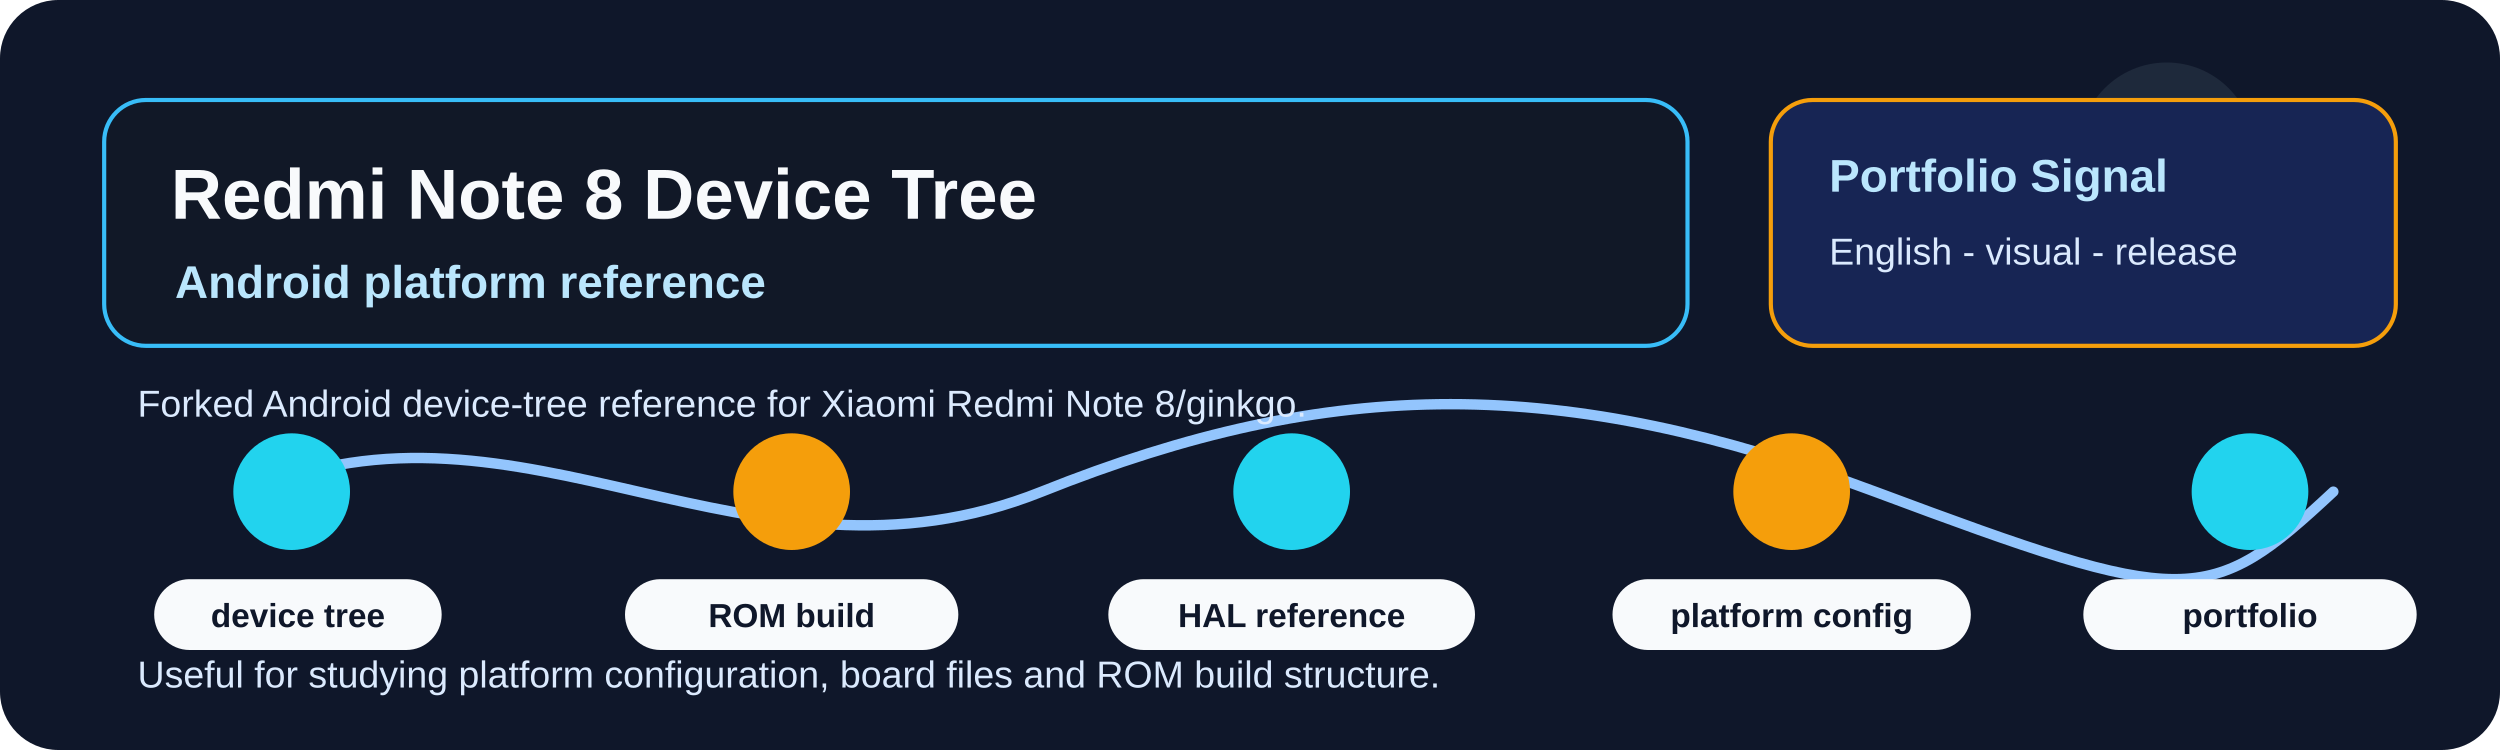
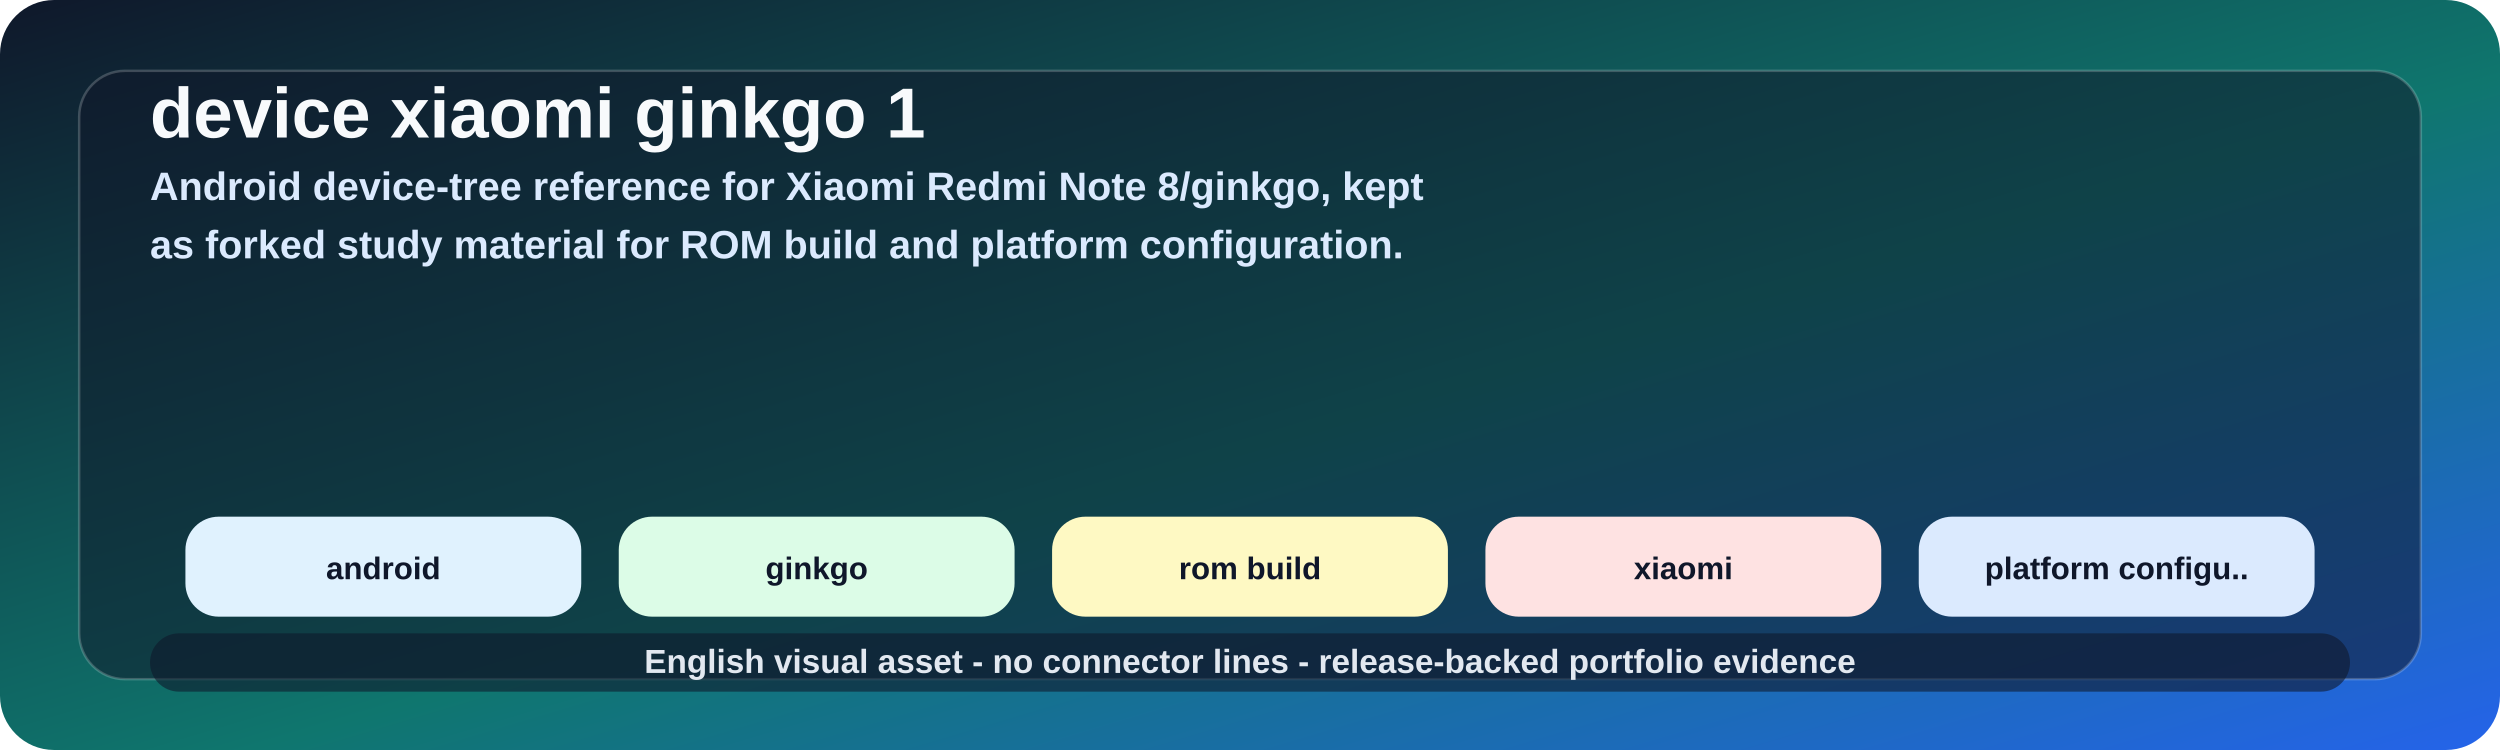
<svg xmlns="http://www.w3.org/2000/svg" width="1200" height="360" viewBox="0 0 1200 360" role="img" aria-labelledby="title desc">
-   <style>
-     .bg { fill: #0f172a; }
-     .panel { fill: #111827; stroke: #38bdf8; stroke-width: 2; }
-     .panel2 { fill: #172554; stroke: #f59e0b; stroke-width: 2; }
-     .title { font: 800 34px Segoe UI, Arial, sans-serif; fill: #f8fafc; }
-     .subtitle { font: 600 22px Segoe UI, Arial, sans-serif; fill: #bae6fd; }
-     .body { font: 500 18px Segoe UI, Arial, sans-serif; fill: #dbeafe; }
-     .small { font: 700 16px Segoe UI, Arial, sans-serif; fill: #0f172a; }
-     .chip { fill: #f8fafc; }
-     .node { fill: #22d3ee; }
-     .node2 { fill: #f59e0b; }
-     .wire { stroke: #93c5fd; stroke-width: 5; stroke-linecap: round; }
-     .pulse { animation: pulse 2.4s ease-in-out infinite; transform-origin: center; }
-     @keyframes pulse { 0%, 100% { opacity: .55; transform: scale(.96); } 50% { opacity: 1; transform: scale(1.04); } }
-   </style>
-   <rect class="bg" width="1200" height="360" rx="28" />
-   <circle cx="1040" cy="72" r="42" fill="#1e293b" />
-   <circle class="pulse" cx="1040" cy="72" r="24" fill="#38bdf8" opacity=".85" />
-   <rect x="50" y="48" width="760" height="118" rx="20" class="panel" />
-   <text x="82" y="105" class="title">Redmi Note 8 Device Tree</text>
-   <text x="84" y="143" class="subtitle">Android platform reference</text>
-   <rect x="850" y="48" width="300" height="118" rx="20" class="panel2" />
-   <text x="878" y="92" class="subtitle">Portfolio Signal</text>
-   <text x="878" y="127" class="body">English - visual - release</text>
-   <path d="M120 236 C 250 180, 360 292, 500 236 S 750 180, 900 236 S 1060 292, 1120 236" class="wire" fill="none" />
+   <defs>
+     <linearGradient id="bg" x1="0" y1="0" x2="1" y2="1">
+       <stop offset="0%" stop-color="#0f172a" />
+       <stop offset="55%" stop-color="#0f766e" />
+       <stop offset="100%" stop-color="#2563eb" />
+     </linearGradient>
+     <style>
+       .title { font: 800 34px Segoe UI, Arial, sans-serif; fill: #f8fafc; letter-spacing: 0; }
+       .subtitle { font: 650 19px Segoe UI, Arial, sans-serif; fill: #dbeafe; letter-spacing: 0; }
+       .chipText { font: 800 15px Segoe UI, Arial, sans-serif; fill: #0f172a; letter-spacing: 0; }
+       .caption { font: 700 16px Segoe UI, Arial, sans-serif; fill: #e2e8f0; letter-spacing: 0; }
+       .panel { fill: rgba(15,23,42,.54); stroke: rgba(255,255,255,.20); stroke-width: 1.2; }
+       .pulse { animation: pulse 3.4s ease-in-out infinite; transform-origin: center; }
+       .soft { animation: soft 4.8s ease-in-out infinite; transform-origin: center; }
+       @keyframes pulse { 0%, 100% { opacity: .78; transform: scale(.99); } 50% { opacity: 1; transform: scale(1.02); } }
+       @keyframes soft { 0%, 100% { opacity: .68; } 50% { opacity: 1; } }
+     </style>
+   </defs>
+   <rect width="1200" height="360" rx="26" fill="url(#bg)" />
+   <rect x="38" y="34" width="1124" height="292" rx="22" class="panel" />
+   <text x="72" y="66" class="title">device xiaomi ginkgo 1</text>
+   <text x="72" y="96" class="subtitle">Android device-tree reference for Xiaomi Redmi Note 8/ginkgo, kept</text>
+   <text x="72" y="124" class="subtitle">as forked study material for ROM build and platform configuration.</text>
  <g>
-     <circle class="node pulse" cx="140" cy="236" r="28" />
-     <circle class="node2 pulse" cx="380" cy="236" r="28" />
-     <circle class="node pulse" cx="620" cy="236" r="28" />
-     <circle class="node2 pulse" cx="860" cy="236" r="28" />
-     <circle class="node pulse" cx="1080" cy="236" r="28" />
+     <g class="pulse">
+       <rect x="89" y="248" width="190" height="48" rx="16" fill="#e0f2fe" />
+       <text x="184.0" y="278" text-anchor="middle" class="chipText">android</text>
+     </g>
+     <g class="pulse">
+       <rect x="297" y="248" width="190" height="48" rx="16" fill="#dcfce7" />
+       <text x="392.0" y="278" text-anchor="middle" class="chipText">ginkgo</text>
+     </g>
+     <g class="pulse">
+       <rect x="505" y="248" width="190" height="48" rx="16" fill="#fef9c3" />
+       <text x="600.0" y="278" text-anchor="middle" class="chipText">rom build</text>
+     </g>
+     <g class="pulse">
+       <rect x="713" y="248" width="190" height="48" rx="16" fill="#fee2e2" />
+       <text x="808.0" y="278" text-anchor="middle" class="chipText">xiaomi</text>
+     </g>
+     <g class="pulse">
+       <rect x="921" y="248" width="190" height="48" rx="16" fill="#dbeafe" />
+       <text x="1016.0" y="278" text-anchor="middle" class="chipText">platform configu..</text>
+     </g>
  </g>
-   <g>
-     <rect x="74" y="278" width="138" height="34" rx="17" class="chip" />
-     <text x="143" y="301" text-anchor="middle" class="small">device tree</text>
-     <rect x="300" y="278" width="160" height="34" rx="17" class="chip" />
-     <text x="380" y="301" text-anchor="middle" class="small">ROM build</text>
-     <rect x="532" y="278" width="176" height="34" rx="17" class="chip" />
-     <text x="620" y="301" text-anchor="middle" class="small">HAL reference</text>
-     <rect x="774" y="278" width="172" height="34" rx="17" class="chip" />
-     <text x="860" y="301" text-anchor="middle" class="small">platform config</text>
-     <rect x="1000" y="278" width="160" height="34" rx="17" class="chip" />
-     <text x="1080" y="301" text-anchor="middle" class="small">portfolio</text>
-   </g>
-   <text x="66" y="200" class="body">Forked Android device-tree reference for Xiaomi Redmi Note 8/ginkgo.</text>
-   <text x="66" y="330" class="body">Useful for studying platform configuration, board files and ROM build structure.</text>
+   <rect x="72" y="304" width="1056" height="28" rx="14" fill="rgba(15,23,42,.58)" />
+   <text x="600.0" y="323" text-anchor="middle" class="caption">English visual asset - no connector lines - release-backed portfolio evidence</text>
</svg>
